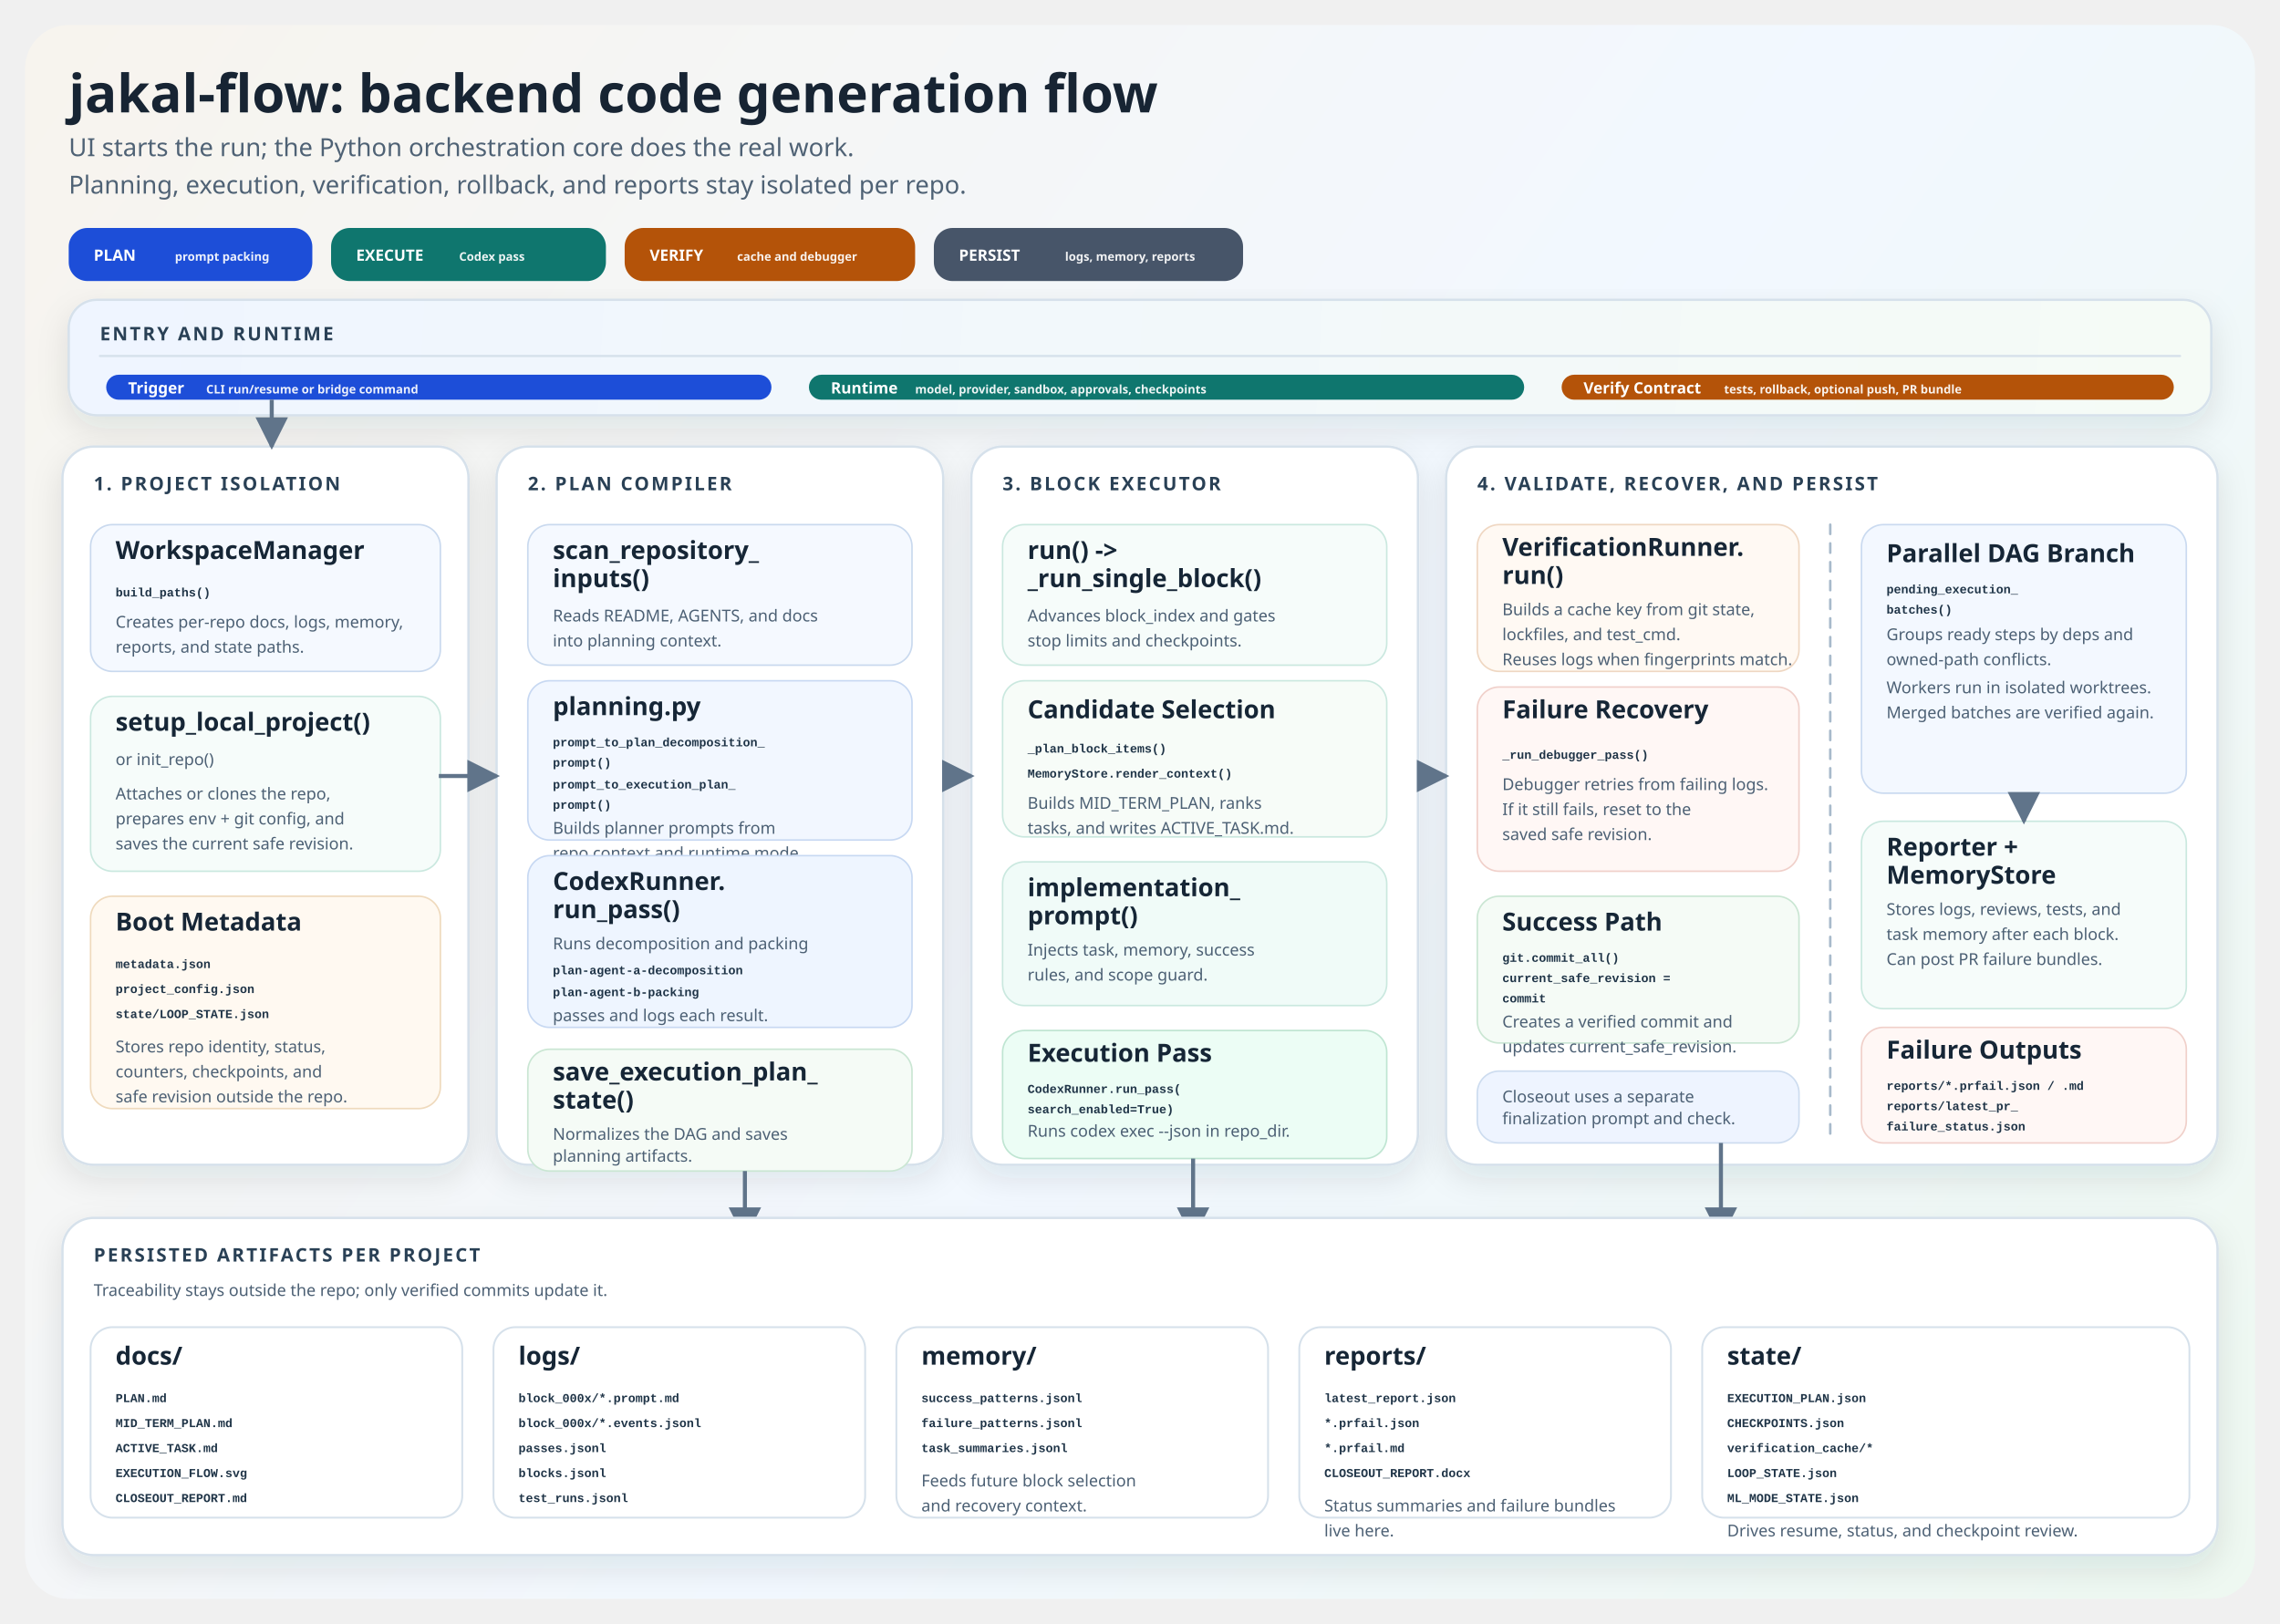
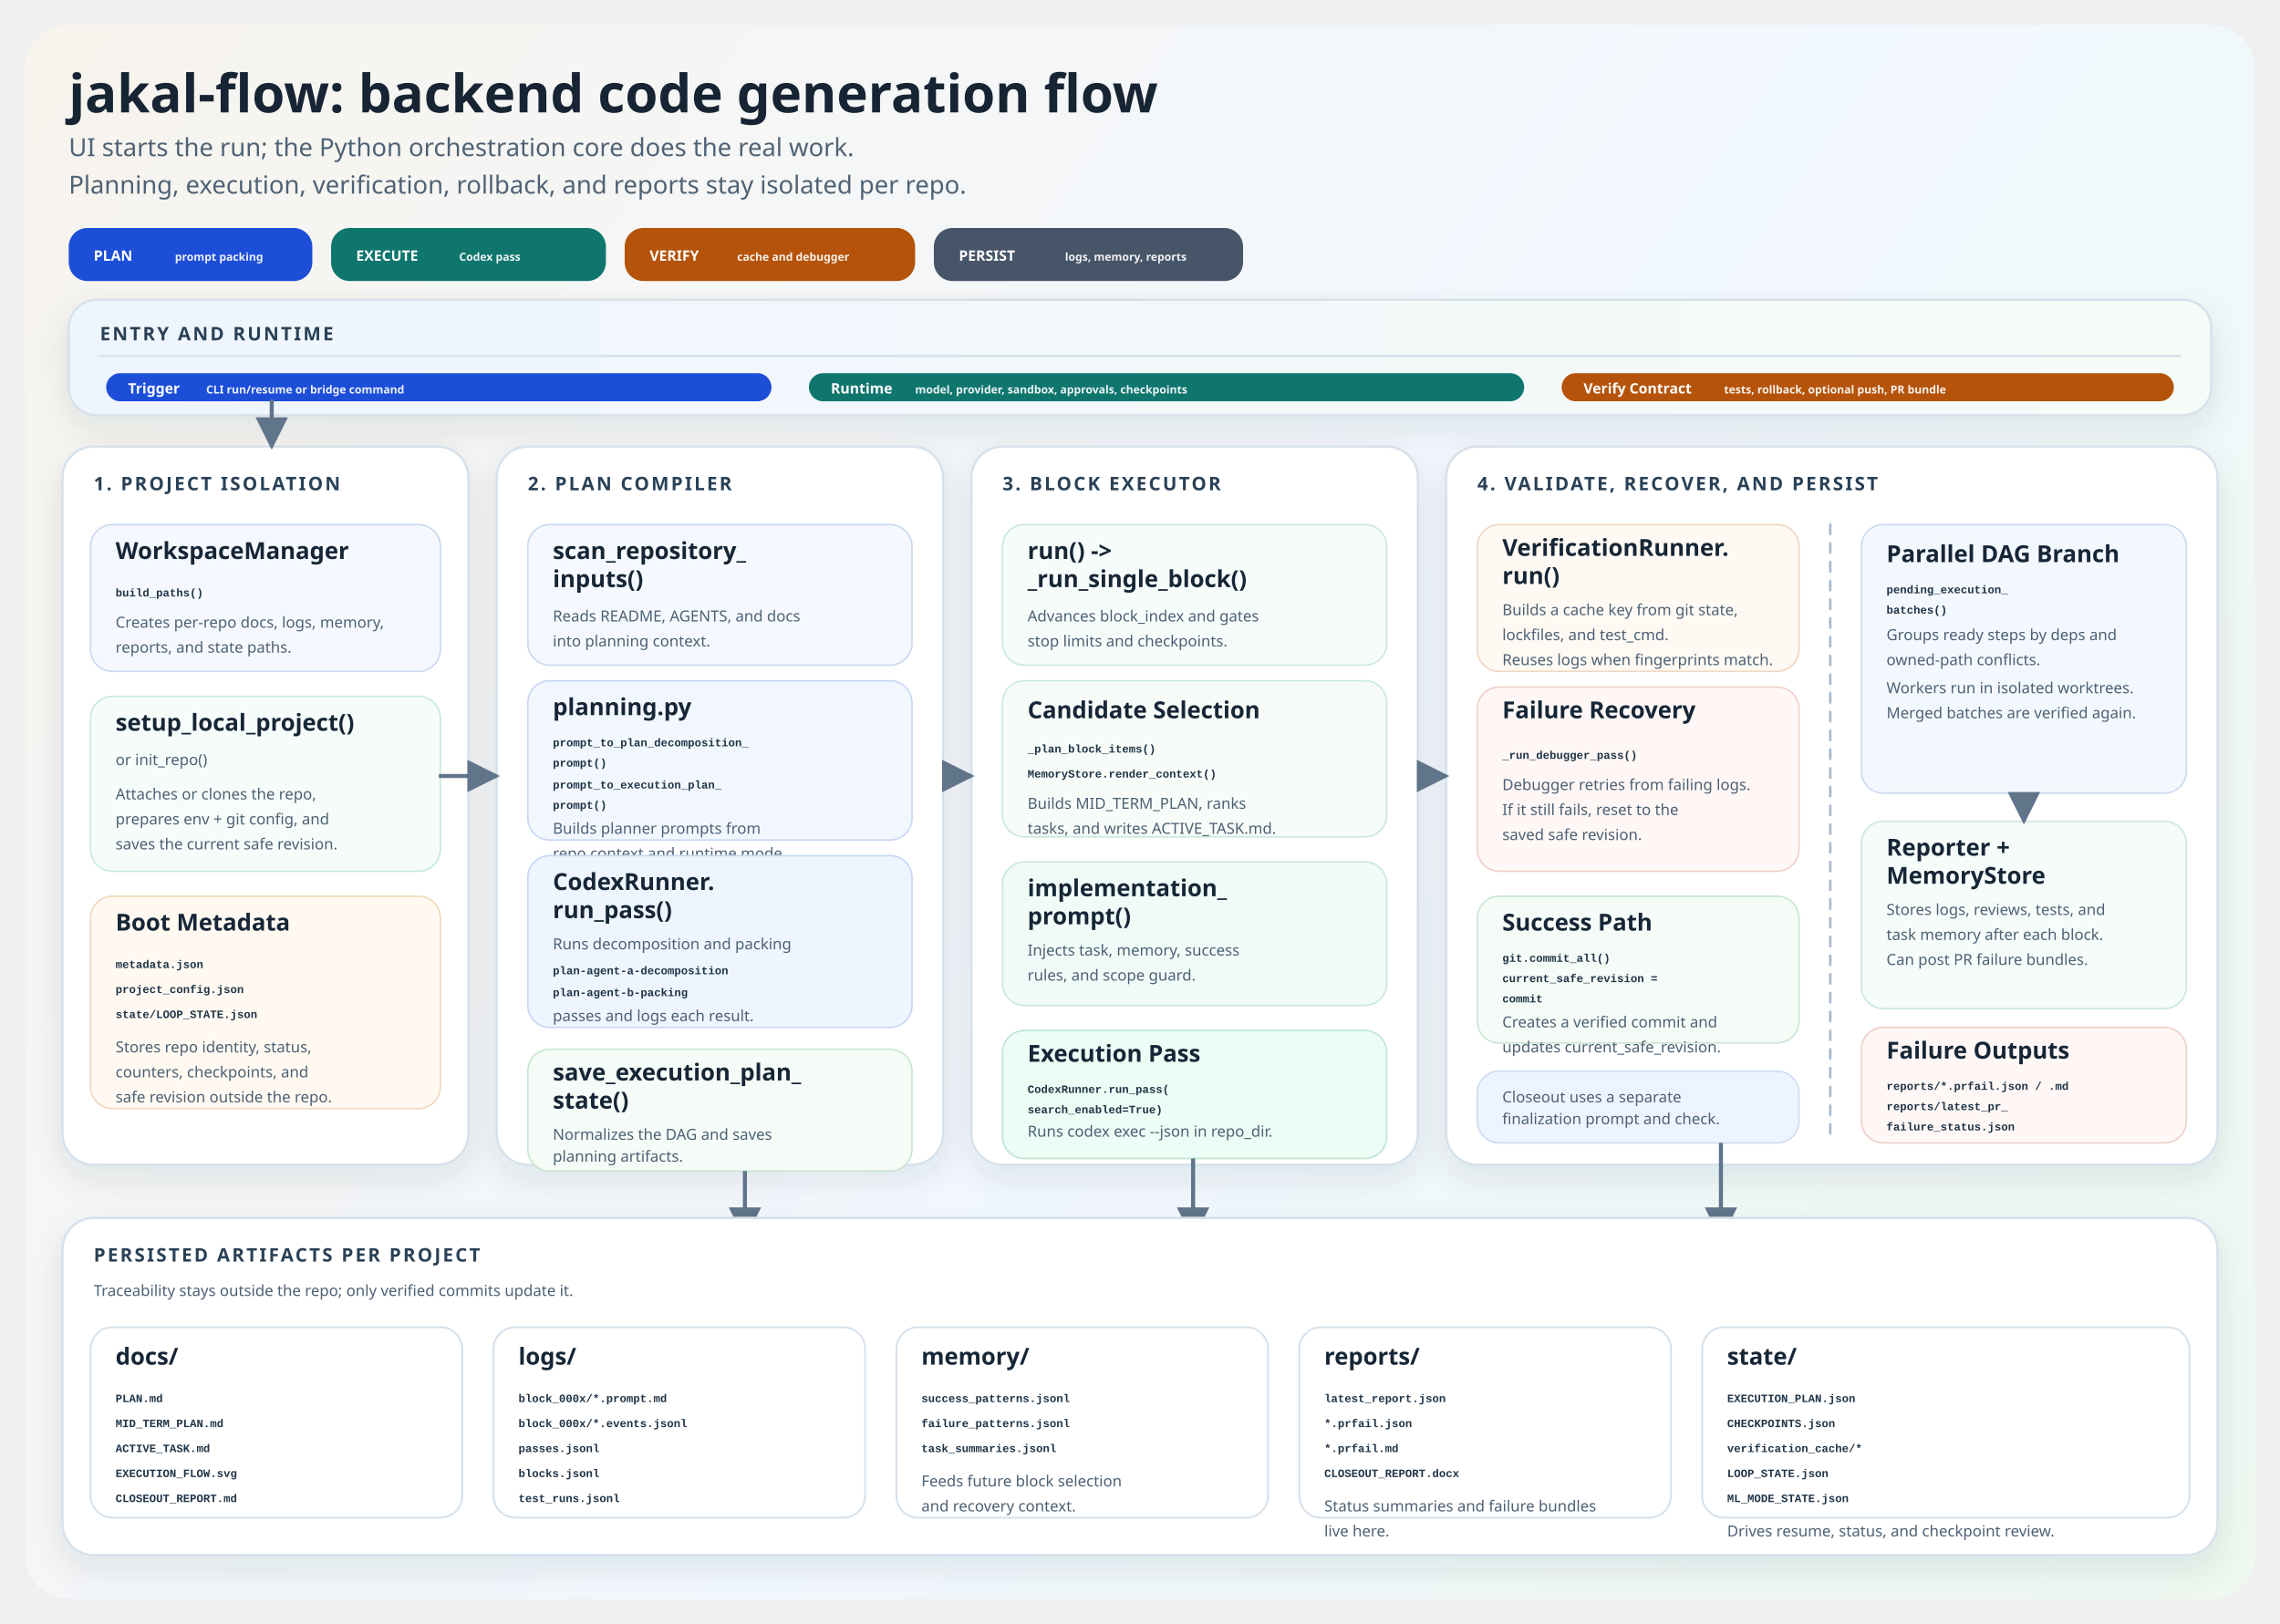
<svg xmlns="http://www.w3.org/2000/svg" width="1460" height="1040" viewBox="0 0 1460 1040" fill="none" role="img" aria-labelledby="title desc">
  <defs>
    <linearGradient id="bg" x1="36" y1="28" x2="1424" y2="1012" gradientUnits="userSpaceOnUse">
      <stop offset="0" stop-color="#F7F4EE" />
      <stop offset="0.55" stop-color="#F2F8FF" />
      <stop offset="1" stop-color="#EEF8F1" />
    </linearGradient>
    <linearGradient id="band" x1="42" y1="186" x2="1418" y2="264" gradientUnits="userSpaceOnUse">
      <stop offset="0" stop-color="#EFF5FF" />
      <stop offset="1" stop-color="#F5FBF6" />
    </linearGradient>
    <filter id="shadow" x="-20%" y="-20%" width="140%" height="160%">
      <feDropShadow dx="0" dy="8" stdDeviation="10" flood-color="#203040" flood-opacity="0.10" />
    </filter>
    <marker id="arrow" viewBox="0 0 10 10" refX="9" refY="5" markerWidth="8" markerHeight="8" orient="auto">
      <path d="M0 0L10 5L0 10Z" fill="#60748A" />
    </marker>
    <style>
      .title { font: 700 34px 'Segoe UI', 'Bahnschrift', 'Malgun Gothic', sans-serif; fill: #172433; }
      .subtitle { font: 500 16px 'Segoe UI', 'Malgun Gothic', sans-serif; fill: #4F6275; }
      .section { font: 700 12px 'Segoe UI', 'Bahnschrift', sans-serif; letter-spacing: 0.11em; fill: #294055; }
-       .panelTitle { font: 700 16px 'Segoe UI', 'Bahnschrift', 'Malgun Gothic', sans-serif; fill: #162636; }
-       .body { font: 500 10.5px 'Segoe UI', 'Malgun Gothic', sans-serif; fill: #4C6074; }
-       .mono { font: 700 7.8px 'Consolas', 'Courier New', monospace; fill: #1F3447; }
-       .chipLabel { font: 700 10px 'Segoe UI', 'Bahnschrift', sans-serif; fill: #FFFFFF; }
-       .chipText { font: 600 7.6px 'Segoe UI', 'Malgun Gothic', sans-serif; fill: rgba(255,255,255,0.92); }
+       .panelTitle { font: 700 15px 'Segoe UI', 'Bahnschrift', 'Malgun Gothic', sans-serif; fill: #162636; }
+       .body { font: 500 9.8px 'Segoe UI', 'Malgun Gothic', sans-serif; fill: #4C6074; }
+       .mono { font: 700 7.2px 'Consolas', 'Courier New', monospace; fill: #1F3447; }
+       .chipLabel { font: 700 9.2px 'Segoe UI', 'Bahnschrift', sans-serif; fill: #FFFFFF; }
+       .chipText { font: 600 7.1px 'Segoe UI', 'Malgun Gothic', sans-serif; fill: rgba(255,255,255,0.92); }
      .panel { fill: #FFFFFF; stroke: #D6E1EB; stroke-width: 1.5; filter: url(#shadow); }
      .soft { fill: #FFFFFF; stroke: #D6E1EB; stroke-width: 1.2; }
      .line { stroke: #60748A; stroke-width: 2.6; fill: none; marker-end: url(#arrow); }
      .divider { stroke: #D6E1EB; stroke-width: 1.4; stroke-linecap: round; }
      .dash { stroke: #A8BACB; stroke-width: 1.6; stroke-linecap: round; stroke-dasharray: 6 6; }
    </style>
  </defs>
  <rect x="16" y="16" width="1428" height="1008" rx="28" fill="url(#bg)" />
  <text x="44" y="72" class="title">jakal-flow: backend code generation flow</text>
  <text x="44" y="100" class="subtitle">UI starts the run; the Python orchestration core does the real work.</text>
  <text x="44" y="124" class="subtitle">Planning, execution, verification, rollback, and reports stay isolated per repo.</text>
  <rect x="44" y="146" width="156" height="34" rx="12" fill="#1D4ED8" />
  <text x="60" y="167" class="chipLabel">PLAN</text>
  <text x="112" y="167" class="chipText">prompt packing</text>
  <rect x="212" y="146" width="176" height="34" rx="12" fill="#0F766E" />
  <text x="228" y="167" class="chipLabel">EXECUTE</text>
  <text x="294" y="167" class="chipText">Codex pass</text>
  <rect x="400" y="146" width="186" height="34" rx="12" fill="#B45309" />
  <text x="416" y="167" class="chipLabel">VERIFY</text>
  <text x="472" y="167" class="chipText">cache and debugger</text>
  <rect x="598" y="146" width="198" height="34" rx="12" fill="#475569" />
  <text x="614" y="167" class="chipLabel">PERSIST</text>
  <text x="682" y="167" class="chipText">logs, memory, reports</text>
  <rect x="44" y="192" width="1372" height="74" rx="18" fill="url(#band)" stroke="#D6E1EB" stroke-width="1.5" filter="url(#shadow)" />
  <text x="64" y="218" class="section">ENTRY AND RUNTIME</text>
  <line x1="64" y1="228" x2="1396" y2="228" class="divider" />
-   <rect x="68" y="240" width="426" height="16" rx="8" fill="#1D4ED8" />
+   <rect x="68" y="239" width="426" height="18" rx="9" fill="#1D4ED8" />
  <text x="82" y="252" class="chipLabel">Trigger</text>
  <text x="132" y="252" class="chipText">CLI run/resume or bridge command</text>
-   <rect x="518" y="240" width="458" height="16" rx="8" fill="#0F766E" />
+   <rect x="518" y="239" width="458" height="18" rx="9" fill="#0F766E" />
  <text x="532" y="252" class="chipLabel">Runtime</text>
  <text x="586" y="252" class="chipText">model, provider, sandbox, approvals, checkpoints</text>
-   <rect x="1000" y="240" width="392" height="16" rx="8" fill="#B45309" />
+   <rect x="1000" y="239" width="392" height="18" rx="9" fill="#B45309" />
  <text x="1014" y="252" class="chipLabel">Verify Contract</text>
  <text x="1104" y="252" class="chipText">tests, rollback, optional push, PR bundle</text>
  <rect x="40" y="286" width="260" height="460" rx="20" class="panel" />
  <text x="60" y="314" class="section">1. PROJECT ISOLATION</text>
  <rect x="58" y="336" width="224" height="94" rx="14" fill="#F5F9FF" stroke="#C9D9EE" />
  <text x="74" y="358" class="panelTitle">WorkspaceManager</text>
  <text x="74" y="382" class="mono">build_paths()</text>
  <text x="74" y="402" class="body">Creates per-repo docs, logs, memory,</text>
  <text x="74" y="418" class="body">reports, and state paths.</text>
  <rect x="58" y="446" width="224" height="112" rx="14" fill="#F6FCFA" stroke="#CAE8DF" />
  <text x="74" y="468" class="panelTitle">setup_local_project()</text>
  <text x="74" y="490" class="body">or init_repo()</text>
  <text x="74" y="512" class="body">Attaches or clones the repo,</text>
  <text x="74" y="528" class="body">prepares env + git config, and</text>
  <text x="74" y="544" class="body">saves the current safe revision.</text>
  <rect x="58" y="574" width="224" height="136" rx="14" fill="#FFF9F1" stroke="#EFDABD" />
  <text x="74" y="596" class="panelTitle">Boot Metadata</text>
  <text x="74" y="620" class="mono">metadata.json</text>
  <text x="74" y="636" class="mono">project_config.json</text>
  <text x="74" y="652" class="mono">state/LOOP_STATE.json</text>
  <text x="74" y="674" class="body">Stores repo identity, status,</text>
  <text x="74" y="690" class="body">counters, checkpoints, and</text>
  <text x="74" y="706" class="body">safe revision outside the repo.</text>
  <rect x="318" y="286" width="286" height="460" rx="20" class="panel" />
  <text x="338" y="314" class="section">2. PLAN COMPILER</text>
  <rect x="338" y="336" width="246" height="90" rx="14" fill="#F5F9FF" stroke="#C9D9EE" />
  <text x="354" y="358" class="panelTitle">scan_repository_</text>
  <text x="354" y="376" class="panelTitle">inputs()</text>
  <text x="354" y="398" class="body">Reads README, AGENTS, and docs</text>
  <text x="354" y="414" class="body">into planning context.</text>
  <rect x="338" y="436" width="246" height="102" rx="14" fill="#F2F7FF" stroke="#C7D8F2" />
  <text x="354" y="458" class="panelTitle">planning.py</text>
  <text x="354" y="478" class="mono">prompt_to_plan_decomposition_</text>
  <text x="354" y="491" class="mono">prompt()</text>
  <text x="354" y="505" class="mono">prompt_to_execution_plan_</text>
  <text x="354" y="518" class="mono">prompt()</text>
  <text x="354" y="534" class="body">Builds planner prompts from</text>
  <text x="354" y="550" class="body">repo context and runtime mode.</text>
  <rect x="338" y="548" width="246" height="110" rx="14" fill="#EEF5FF" stroke="#C7D8F2" />
  <text x="354" y="570" class="panelTitle">CodexRunner.</text>
  <text x="354" y="588" class="panelTitle">run_pass()</text>
  <text x="354" y="608" class="body">Runs decomposition and packing</text>
  <text x="354" y="624" class="mono">plan-agent-a-decomposition</text>
  <text x="354" y="638" class="mono">plan-agent-b-packing</text>
  <text x="354" y="654" class="body">passes and logs each result.</text>
  <rect x="338" y="672" width="246" height="78" rx="14" fill="#F5FBF6" stroke="#CAE6D3" />
  <text x="354" y="692" class="panelTitle">save_execution_plan_</text>
  <text x="354" y="710" class="panelTitle">state()</text>
  <text x="354" y="730" class="body">Normalizes the DAG and saves</text>
  <text x="354" y="744" class="body">planning artifacts.</text>
  <rect x="622" y="286" width="286" height="460" rx="20" class="panel" />
  <text x="642" y="314" class="section">3. BLOCK EXECUTOR</text>
  <rect x="642" y="336" width="246" height="90" rx="14" fill="#F6FCFA" stroke="#CAE8DF" />
  <text x="658" y="358" class="panelTitle">run() -&gt;</text>
  <text x="658" y="376" class="panelTitle">_run_single_block()</text>
  <text x="658" y="398" class="body">Advances block_index and gates</text>
  <text x="658" y="414" class="body">stop limits and checkpoints.</text>
  <rect x="642" y="436" width="246" height="100" rx="14" fill="#F7FCF8" stroke="#CAE8DF" />
  <text x="658" y="460" class="panelTitle">Candidate Selection</text>
  <text x="658" y="482" class="mono">_plan_block_items()</text>
  <text x="658" y="498" class="mono">MemoryStore.render_context()</text>
  <text x="658" y="518" class="body">Builds MID_TERM_PLAN, ranks</text>
  <text x="658" y="534" class="body">tasks, and writes ACTIVE_TASK.md.</text>
  <rect x="642" y="552" width="246" height="92" rx="14" fill="#F0FBF8" stroke="#CAE8DF" />
  <text x="658" y="574" class="panelTitle">implementation_</text>
  <text x="658" y="592" class="panelTitle">prompt()</text>
  <text x="658" y="612" class="body">Injects task, memory, success</text>
  <text x="658" y="628" class="body">rules, and scope guard.</text>
  <rect x="642" y="660" width="246" height="82" rx="14" fill="#ECFDF5" stroke="#BFE5D2" />
  <text x="658" y="680" class="panelTitle">Execution Pass</text>
  <text x="658" y="700" class="mono">CodexRunner.run_pass(</text>
  <text x="658" y="713" class="mono">search_enabled=True)</text>
  <text x="658" y="728" class="body">Runs codex exec --json in repo_dir.</text>
  <rect x="926" y="286" width="494" height="460" rx="20" class="panel" />
  <text x="946" y="314" class="section">4. VALIDATE, RECOVER, AND PERSIST</text>
  <line x1="1172" y1="336" x2="1172" y2="726" class="dash" />
  <rect x="946" y="336" width="206" height="94" rx="14" fill="#FFF9F3" stroke="#EFD7C2" />
  <text x="962" y="356" class="panelTitle">VerificationRunner.</text>
  <text x="962" y="374" class="panelTitle">run()</text>
  <text x="962" y="394" class="body">Builds a cache key from git state,</text>
  <text x="962" y="410" class="body">lockfiles, and test_cmd.</text>
  <text x="962" y="426" class="body">Reuses logs when fingerprints match.</text>
  <rect x="946" y="440" width="206" height="118" rx="14" fill="#FFF7F5" stroke="#F0D0CA" />
  <text x="962" y="460" class="panelTitle">Failure Recovery</text>
  <text x="962" y="486" class="mono">_run_debugger_pass()</text>
  <text x="962" y="506" class="body">Debugger retries from failing logs.</text>
  <text x="962" y="522" class="body">If it still fails, reset to the</text>
  <text x="962" y="538" class="body">saved safe revision.</text>
  <rect x="946" y="574" width="206" height="94" rx="14" fill="#F5FBF6" stroke="#CAE6D3" />
  <text x="962" y="596" class="panelTitle">Success Path</text>
  <text x="962" y="616" class="mono">git.commit_all()</text>
  <text x="962" y="629" class="mono">current_safe_revision =</text>
  <text x="962" y="642" class="mono">commit</text>
  <text x="962" y="658" class="body">Creates a verified commit and</text>
  <text x="962" y="674" class="body">updates current_safe_revision.</text>
  <rect x="946" y="686" width="206" height="46" rx="14" fill="#EEF4FF" stroke="#CDDCEF" />
  <text x="962" y="706" class="body">Closeout uses a separate</text>
  <text x="962" y="720" class="body">finalization prompt and check.</text>
  <rect x="1192" y="336" width="208" height="172" rx="14" fill="#F3F8FF" stroke="#CADAF0" />
  <text x="1208" y="360" class="panelTitle">Parallel DAG Branch</text>
  <text x="1208" y="380" class="mono">pending_execution_</text>
  <text x="1208" y="393" class="mono">batches()</text>
  <text x="1208" y="410" class="body">Groups ready steps by deps and</text>
  <text x="1208" y="426" class="body">owned-path conflicts.</text>
  <text x="1208" y="444" class="body">Workers run in isolated worktrees.</text>
  <text x="1208" y="460" class="body">Merged batches are verified again.</text>
  <rect x="1192" y="526" width="208" height="120" rx="14" fill="#F6FCFA" stroke="#CAE8DF" />
  <text x="1208" y="548" class="panelTitle">Reporter +</text>
  <text x="1208" y="566" class="panelTitle">MemoryStore</text>
  <text x="1208" y="586" class="body">Stores logs, reviews, tests, and</text>
  <text x="1208" y="602" class="body">task memory after each block.</text>
  <text x="1208" y="618" class="body">Can post PR failure bundles.</text>
  <rect x="1192" y="658" width="208" height="74" rx="14" fill="#FFF7F5" stroke="#F0D0CA" />
  <text x="1208" y="678" class="panelTitle">Failure Outputs</text>
  <text x="1208" y="698" class="mono">reports/*.prfail.json / .md</text>
  <text x="1208" y="711" class="mono">reports/latest_pr_</text>
  <text x="1208" y="724" class="mono">failure_status.json</text>
  <path d="M281 497H318" class="line" />
  <path d="M604 497H622" class="line" />
  <path d="M908 497H926" class="line" />
  <path d="M174 256V286" class="line" />
  <path d="M477 750V792" class="line" />
  <path d="M764 742V792" class="line" />
  <path d="M1102 732V792" class="line" />
  <path d="M1296 512V526" class="line" />
  <rect x="40" y="780" width="1380" height="216" rx="20" class="panel" />
  <text x="60" y="808" class="section">PERSISTED ARTIFACTS PER PROJECT</text>
  <text x="60" y="830" class="body">Traceability stays outside the repo; only verified commits update it.</text>
  <rect x="58" y="850" width="238" height="122" rx="14" class="soft" />
  <text x="74" y="874" class="panelTitle">docs/</text>
  <text x="74" y="898" class="mono">PLAN.md</text>
  <text x="74" y="914" class="mono">MID_TERM_PLAN.md</text>
  <text x="74" y="930" class="mono">ACTIVE_TASK.md</text>
  <text x="74" y="946" class="mono">EXECUTION_FLOW.svg</text>
  <text x="74" y="962" class="mono">CLOSEOUT_REPORT.md</text>
  <rect x="316" y="850" width="238" height="122" rx="14" class="soft" />
  <text x="332" y="874" class="panelTitle">logs/</text>
  <text x="332" y="898" class="mono">block_000x/*.prompt.md</text>
  <text x="332" y="914" class="mono">block_000x/*.events.jsonl</text>
  <text x="332" y="930" class="mono">passes.jsonl</text>
  <text x="332" y="946" class="mono">blocks.jsonl</text>
  <text x="332" y="962" class="mono">test_runs.jsonl</text>
  <rect x="574" y="850" width="238" height="122" rx="14" class="soft" />
  <text x="590" y="874" class="panelTitle">memory/</text>
  <text x="590" y="898" class="mono">success_patterns.jsonl</text>
  <text x="590" y="914" class="mono">failure_patterns.jsonl</text>
  <text x="590" y="930" class="mono">task_summaries.jsonl</text>
  <text x="590" y="952" class="body">Feeds future block selection</text>
  <text x="590" y="968" class="body">and recovery context.</text>
  <rect x="832" y="850" width="238" height="122" rx="14" class="soft" />
  <text x="848" y="874" class="panelTitle">reports/</text>
  <text x="848" y="898" class="mono">latest_report.json</text>
  <text x="848" y="914" class="mono">*.prfail.json</text>
  <text x="848" y="930" class="mono">*.prfail.md</text>
  <text x="848" y="946" class="mono">CLOSEOUT_REPORT.docx</text>
  <text x="848" y="968" class="body">Status summaries and failure bundles</text>
  <text x="848" y="984" class="body">live here.</text>
  <rect x="1090" y="850" width="312" height="122" rx="14" class="soft" />
  <text x="1106" y="874" class="panelTitle">state/</text>
  <text x="1106" y="898" class="mono">EXECUTION_PLAN.json</text>
  <text x="1106" y="914" class="mono">CHECKPOINTS.json</text>
  <text x="1106" y="930" class="mono">verification_cache/*</text>
  <text x="1106" y="946" class="mono">LOOP_STATE.json</text>
  <text x="1106" y="962" class="mono">ML_MODE_STATE.json</text>
  <text x="1106" y="984" class="body">Drives resume, status, and checkpoint review.</text>
</svg>
